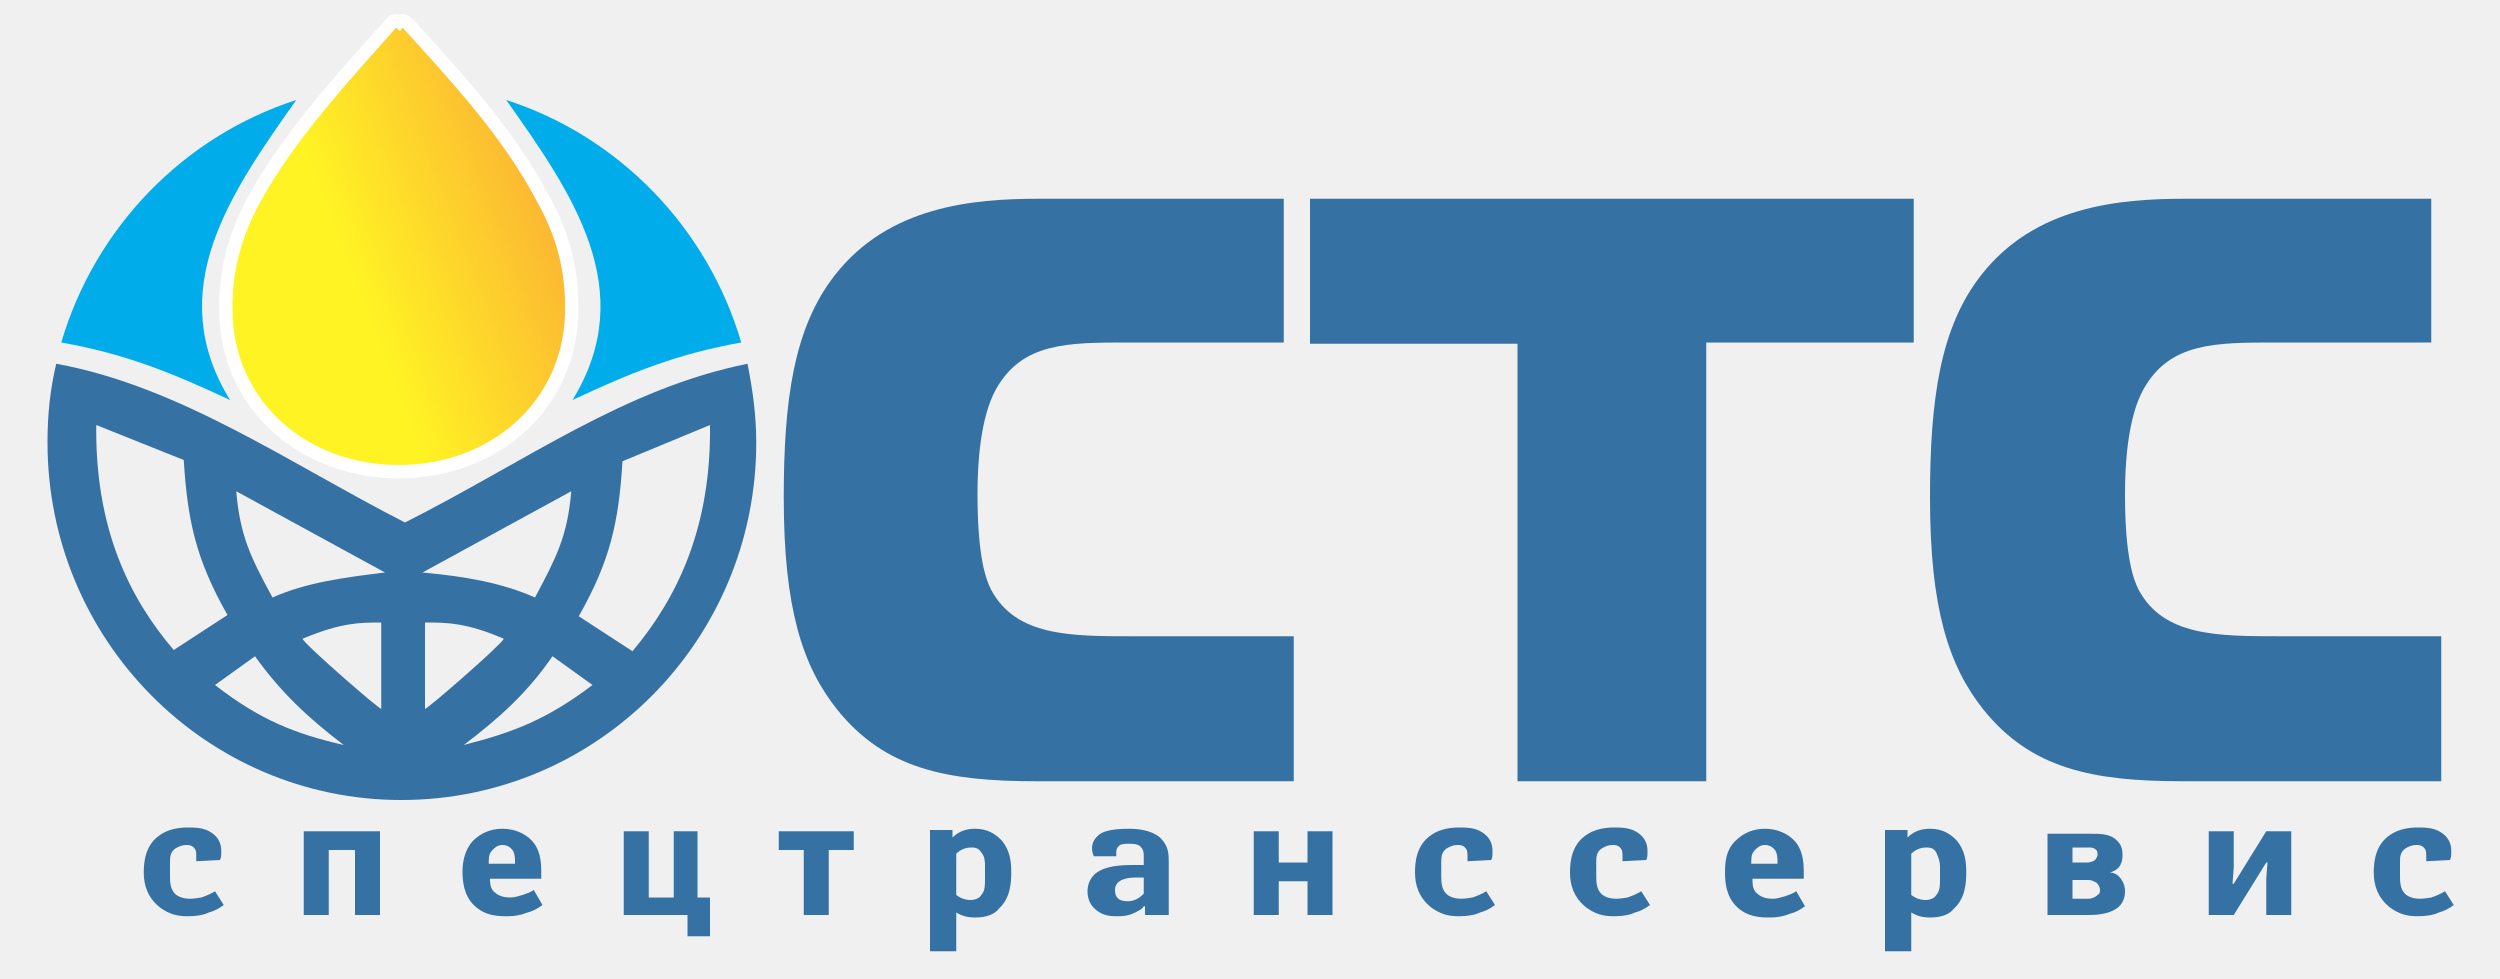
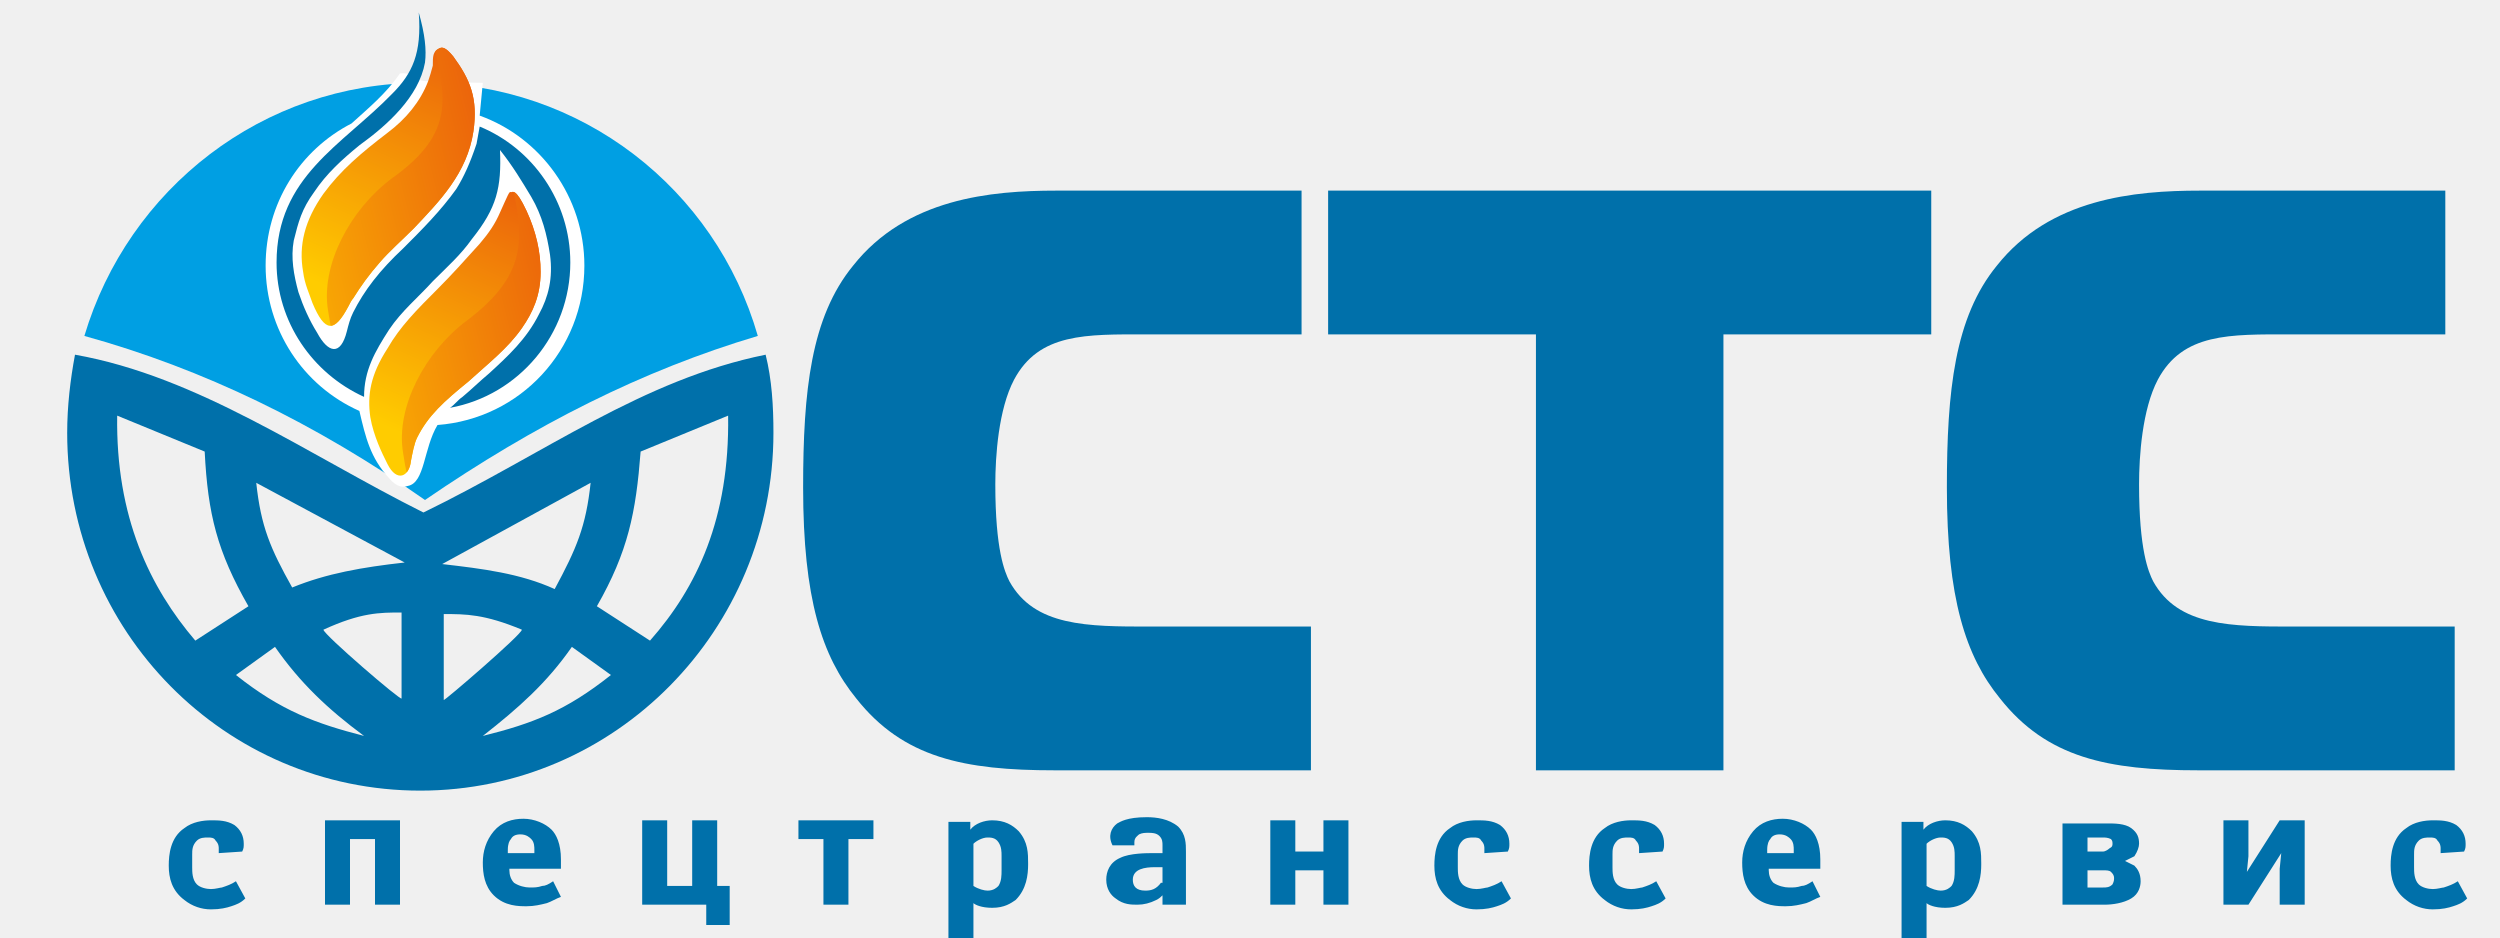
- <svg xmlns="http://www.w3.org/2000/svg" version="1.1" id="Слой_1" x="0px" y="0px" viewBox="0 0 200 78.3" style="enable-background:new 0 0 200 78.3;" xml:space="preserve">
+ <svg xmlns="http://www.w3.org/2000/svg" xmlns:xlink="http://www.w3.org/1999/xlink" version="1.1" id="Слой_1" x="0px" y="0px" viewBox="0 0 160 60" style="enable-background:new 0 0 160 60;" xml:space="preserve">
  <style type="text/css">
- 	.st0{fill-rule:evenodd;clip-rule:evenodd;fill:#3571A3;}
- 	.st1{fill-rule:evenodd;clip-rule:evenodd;fill:#00ACEA;}
- 	
- 		.st2{fill-rule:evenodd;clip-rule:evenodd;fill:none;stroke:#FFFFFF;stroke-width:2.126;stroke-linecap:round;stroke-linejoin:round;stroke-miterlimit:22.926;}
+ 	.st0{fill-rule:evenodd;clip-rule:evenodd;fill:#009FE3;}
+ 	.st1{fill-rule:evenodd;clip-rule:evenodd;fill:#0070AA;}
+ 	.st2{fill-rule:evenodd;clip-rule:evenodd;fill:#FFFFFF;}
	.st3{fill-rule:evenodd;clip-rule:evenodd;fill:url(#SVGID_1_);}
+ 	.st4{clip-path:url(#SVGID_3_);}
+ 	.st5{fill-rule:evenodd;clip-rule:evenodd;fill:url(#SVGID_4_);}
+ 	.st6{fill-rule:evenodd;clip-rule:evenodd;fill:url(#SVGID_5_);}
+ 	.st7{clip-path:url(#SVGID_7_);}
+ 	.st8{fill-rule:evenodd;clip-rule:evenodd;fill:url(#SVGID_8_);}
</style>
-   <path class="st0" d="M103.5,62.4V50.9H90.6c-5,0-9.3,0-11.3-3.7c-0.4-0.8-1.1-2.5-1.1-7.7c0-2.3,0.2-6.1,1.5-8.4  c2.1-3.7,5.7-3.7,10.6-3.7h12.4V15.9H83.1c-5.3,0-12,0.6-16.3,6.1c-3.3,4.2-4.1,10-4.1,17.8c0,8.9,1.5,13.5,4.3,17  c3.8,4.7,8.7,5.7,15.9,5.7H103.5L103.5,62.4z M136.5,62.4v-35h16.6V15.9h-48.3v11.6h16.6v35H136.5L136.5,62.4z M195.3,62.4V50.9  h-12.9c-5,0-9.3,0-11.3-3.7c-0.4-0.8-1.1-2.5-1.1-7.7c0-2.3,0.2-6.1,1.5-8.4c2.1-3.7,5.7-3.7,10.6-3.7h12.4V15.9h-19.7  c-5.3,0-12,0.6-16.3,6.1c-3.3,4.2-4.1,10-4.1,17.8c0,8.9,1.5,13.5,4.3,17c3.8,4.7,8.7,5.7,15.9,5.7H195.3z" />
-   <path class="st0" d="M17.2,71.3c-0.3,0.2-0.8,0.4-1.1,0.5c-0.1,0-0.5,0.1-0.9,0.1c-0.4,0-0.9-0.1-1.2-0.4c-0.4-0.4-0.4-1-0.4-1.4  v-1.1c0-0.4,0-0.8,0.4-1.1c0.3-0.2,0.6-0.3,0.9-0.3c0.2,0,0.4,0,0.6,0.2c0.2,0.2,0.2,0.4,0.2,0.7c0,0.1,0,0.2,0,0.4l1.9-0.1  c0.1-0.2,0.1-0.4,0.1-0.7c0-0.6-0.2-1.1-0.8-1.5c-0.6-0.4-1.3-0.4-1.9-0.4c-0.6,0-1.5,0.1-2.2,0.6c-1.2,0.8-1.3,2.2-1.3,3  c0,1,0.3,2,1.3,2.8c0.7,0.5,1.3,0.7,2.2,0.7c0.7,0,1.3-0.1,1.7-0.3c0.4-0.1,0.8-0.3,1.2-0.6L17.2,71.3L17.2,71.3z M30.4,66.5h-6.1  v6.7h2V68h2.1v5.2h2V66.5L30.4,66.5z M39.1,70.3h4.2v-0.7c0-1.3-0.4-2-0.8-2.4c-0.5-0.5-1.3-0.9-2.3-0.9c-0.9,0-1.7,0.3-2.4,1  C37.2,68,37,68.9,37,69.7c0,0.8,0.1,1.9,0.9,2.7c0.9,0.9,2,0.9,2.7,0.9c0.6,0,1.1-0.1,1.6-0.3c0.4-0.1,0.8-0.3,1.2-0.6l-0.7-1.2  c-0.3,0.2-0.6,0.3-0.9,0.4c-0.4,0.1-0.6,0.2-1,0.2s-0.9-0.1-1.2-0.4c-0.3-0.2-0.4-0.6-0.4-1V70.3L39.1,70.3z M39.1,69.1v-0.2  c0-0.5,0.1-0.7,0.3-0.9c0.2-0.2,0.4-0.4,0.8-0.4c0.5,0,0.7,0.3,0.8,0.4c0.2,0.3,0.2,0.7,0.2,0.9v0.2H39.1L39.1,69.1z M53.9,66.5v5.3  h-2v-5.3h-2v6.7H55v1.7h1.8v-3.1h-1v-5.3H53.9L53.9,66.5z M62.3,66.5V68h2v5.2h2V68h2v-1.5H62.3L62.3,66.5z M76.5,76.2V73  c0.2,0.1,0.6,0.4,1.5,0.4c1,0,1.6-0.3,1.9-0.7c0.9-0.8,1-2,1-2.9c0-0.9-0.1-1.8-0.8-2.6c-0.5-0.5-1.1-0.9-2.1-0.9  c-0.7,0-1.3,0.2-1.8,0.7v-0.6h-1.8v9.7H76.5L76.5,76.2z M76.5,68.3c0.3-0.3,0.7-0.5,1.2-0.5c0.2,0,0.6,0,0.8,0.4  c0.3,0.3,0.3,0.8,0.3,1.1v1.1c0,0.4,0,0.9-0.3,1.2c-0.1,0.2-0.4,0.4-0.9,0.4c-0.3,0-0.7-0.1-1.1-0.4V68.3L76.5,68.3z M91.6,73.2h1.9  V69c0-0.7,0-1.3-0.7-2c-0.7-0.6-1.8-0.7-2.5-0.7c-1.6,0-2.2,0.3-2.4,0.5c-0.5,0.4-0.7,1-0.4,1.7l1.8,0c0-0.1,0-0.1,0-0.3  c0-0.4,0.2-0.5,0.3-0.6c0.2-0.1,0.5-0.1,0.8-0.1c0.2,0,0.7,0,0.9,0.3c0.2,0.2,0.2,0.5,0.2,0.7v0.7h-0.8c-0.5,0-1.8,0-2.6,0.4  C87.2,70,87,70.8,87,71.3c0,0.7,0.3,1.2,0.7,1.5c0.6,0.5,1.2,0.5,1.8,0.5c0.5,0,1-0.1,1.5-0.4c0.2-0.1,0.4-0.2,0.5-0.4h0.1V73.2  L91.6,73.2z M91.5,71.5c-0.4,0.4-0.8,0.6-1.3,0.6c-0.8,0-1-0.4-1-0.9c0-0.9,1.1-1,1.7-1h0.6V71.5L91.5,71.5z M106.6,66.5h-2V69h-2.3  v-2.5h-2v6.7h2v-2.7h2.3v2.7h2V66.5L106.6,66.5z M118.9,71.3c-0.3,0.2-0.8,0.4-1.1,0.5c-0.1,0-0.5,0.1-0.9,0.1  c-0.4,0-0.9-0.1-1.2-0.4c-0.4-0.4-0.4-1-0.4-1.4v-1.1c0-0.4,0-0.8,0.4-1.1c0.3-0.2,0.6-0.3,0.9-0.3c0.2,0,0.4,0,0.6,0.2  c0.2,0.2,0.2,0.4,0.2,0.7c0,0.1,0,0.2,0,0.4l1.9-0.1c0.1-0.2,0.1-0.4,0.1-0.7c0-0.6-0.2-1.1-0.8-1.5c-0.6-0.4-1.3-0.4-1.9-0.4  c-0.6,0-1.5,0.1-2.2,0.6c-1.2,0.8-1.3,2.2-1.3,3c0,1,0.3,2,1.3,2.8c0.7,0.5,1.3,0.7,2.2,0.7c0.7,0,1.3-0.1,1.7-0.3  c0.4-0.1,0.8-0.3,1.2-0.6L118.9,71.3L118.9,71.3z M131.3,71.3c-0.3,0.2-0.8,0.4-1.1,0.5c-0.1,0-0.5,0.1-0.9,0.1  c-0.4,0-0.9-0.1-1.2-0.4c-0.4-0.4-0.4-1-0.4-1.4v-1.1c0-0.4,0-0.8,0.4-1.1c0.3-0.2,0.6-0.3,0.9-0.3c0.2,0,0.4,0,0.6,0.2  c0.2,0.2,0.2,0.4,0.2,0.7c0,0.1,0,0.2,0,0.4l1.9-0.1c0.1-0.2,0.1-0.4,0.1-0.7c0-0.6-0.2-1.1-0.8-1.5c-0.6-0.4-1.3-0.4-1.9-0.4  c-0.6,0-1.5,0.1-2.2,0.6c-1.2,0.8-1.3,2.2-1.3,3c0,1,0.3,2,1.3,2.8c0.7,0.5,1.3,0.7,2.2,0.7c0.7,0,1.3-0.1,1.7-0.3  c0.4-0.1,0.8-0.3,1.2-0.6L131.3,71.3L131.3,71.3z M140.1,70.3h4.2v-0.7c0-1.3-0.4-2-0.8-2.4c-0.5-0.5-1.3-0.9-2.3-0.9  c-0.9,0-1.7,0.3-2.4,1c-0.7,0.7-0.8,1.6-0.8,2.5c0,0.8,0.1,1.9,0.9,2.7c0.9,0.9,2,0.9,2.7,0.9c0.6,0,1.1-0.1,1.6-0.3  c0.4-0.1,0.8-0.3,1.2-0.6l-0.7-1.2c-0.3,0.2-0.6,0.3-0.9,0.4c-0.4,0.1-0.6,0.2-1,0.2c-0.4,0-0.9-0.1-1.2-0.4c-0.3-0.2-0.4-0.6-0.4-1  V70.3L140.1,70.3z M140.1,69.1v-0.2c0-0.5,0.1-0.7,0.3-0.9c0.2-0.2,0.4-0.4,0.8-0.4c0.5,0,0.7,0.3,0.8,0.4c0.2,0.3,0.2,0.7,0.2,0.9  v0.2H140.1L140.1,69.1z M152.9,76.2V73c0.2,0.1,0.6,0.4,1.5,0.4c1,0,1.6-0.3,1.9-0.7c0.9-0.8,1-2,1-2.9c0-0.9-0.1-1.8-0.8-2.6  c-0.5-0.5-1.1-0.9-2.1-0.9c-0.7,0-1.3,0.2-1.8,0.7v-0.6h-1.8v9.7H152.9L152.9,76.2z M152.9,68.3c0.3-0.3,0.7-0.5,1.2-0.5  c0.2,0,0.6,0,0.8,0.4s0.3,0.8,0.3,1.1v1.1c0,0.4,0,0.9-0.3,1.2c-0.1,0.2-0.4,0.4-0.9,0.4c-0.3,0-0.7-0.1-1.1-0.4V68.3L152.9,68.3z   M163.8,73.2h3.4c0.6,0,1.5-0.1,2.1-0.5c0.6-0.4,0.7-1,0.7-1.4c0-0.6-0.3-1-0.5-1.2c-0.2-0.2-0.5-0.3-0.7-0.3v0  c0.3-0.1,0.5-0.2,0.7-0.4c0.3-0.4,0.3-0.8,0.3-1c0-0.5-0.1-0.9-0.6-1.3c-0.5-0.4-1.3-0.4-1.9-0.4h-3.5V73.2L163.8,73.2z M165.8,67.8  h1.3c0.2,0,0.4,0,0.6,0.2c0.1,0.1,0.1,0.2,0.1,0.4c0,0.1-0.1,0.3-0.2,0.4c-0.1,0.1-0.4,0.2-0.6,0.2h-1.2V67.8L165.8,67.8z   M165.8,70.4h1.3c0.2,0,0.4,0.1,0.6,0.2c0.1,0.1,0.3,0.3,0.3,0.6c0,0.1,0,0.3-0.2,0.4c-0.2,0.2-0.5,0.3-0.7,0.3h-1.3V70.4  L165.8,70.4z M183.3,66.5h-2l-2.6,4.2h-0.1l0.1-1.3v-2.9h-2v6.7h2l2.6-4.2h0.1l-0.1,1.3v2.9h2V66.5L183.3,66.5z M195.6,71.3  c-0.3,0.2-0.8,0.4-1.1,0.5c-0.1,0-0.5,0.1-0.9,0.1c-0.4,0-0.9-0.1-1.2-0.4c-0.4-0.4-0.4-1-0.4-1.4v-1.1c0-0.4,0-0.8,0.4-1.1  c0.3-0.2,0.6-0.3,0.9-0.3c0.2,0,0.4,0,0.6,0.2c0.2,0.2,0.2,0.4,0.2,0.7c0,0.1,0,0.2,0,0.4l1.9-0.1c0.1-0.2,0.1-0.4,0.1-0.7  c0-0.6-0.2-1.1-0.8-1.5c-0.6-0.4-1.3-0.4-1.9-0.4c-0.6,0-1.5,0.1-2.2,0.6c-1.2,0.8-1.3,2.2-1.3,3c0,1,0.3,2,1.3,2.8  c0.7,0.5,1.3,0.7,2.2,0.7c0.7,0,1.3-0.1,1.7-0.3c0.4-0.1,0.8-0.3,1.2-0.6L195.6,71.3z" />
-   <path class="st1" d="M4.9,27.4C7.6,18.2,14.7,10.9,23.7,8c-5.3,7.5-10.7,15.2-5.3,24C13.7,29.8,10,28.3,4.9,27.4z" />
-   <path class="st0" d="M59.8,29.1c0.4,2,0.7,4.1,0.7,6.3C60.5,51.2,47.8,64,32.1,64C16.5,64,3.8,51.2,3.8,35.4c0-2.2,0.2-4.2,0.7-6.3  c9.9,1.8,18.7,8,27.9,12.7C42.1,36.9,49.9,31.1,59.8,29.1L59.8,29.1z M17.2,54.8c3.6,2.8,6.4,3.9,10.3,4.8c-2.9-2.2-5.1-4.3-7.1-7.1  L17.2,54.8L17.2,54.8z M47.4,54.8l-3.2-2.3c-2,2.9-4.2,4.9-7.1,7.1C41,58.6,43.7,57.6,47.4,54.8L47.4,54.8z M40.3,51.1  c-3-1.3-4.6-1.3-6.3-1.3v6.9C34,56.9,40.2,51.5,40.3,51.1L40.3,51.1z M24.2,51.1c0.1,0.4,6.3,5.8,6.3,5.6v-6.9  C28.8,49.8,27.3,49.8,24.2,51.1L24.2,51.1z M18.9,39.3c0.3,3.5,1.1,5.2,2.9,8.5c2.7-1.2,5.7-1.6,9-2L18.9,39.3L18.9,39.3z   M45.7,39.3l-11.9,6.5c3.3,0.3,6.3,0.8,9,2C44.5,44.6,45.4,42.9,45.7,39.3L45.7,39.3z M56.8,34l-7,2.9c-0.3,4.9-1,8-3.5,12.4  l4.3,2.8C54.2,47.8,56.9,42.2,56.8,34L56.8,34z M7.7,34c-0.1,8.2,2.6,13.8,6.2,18l4.3-2.8c-2.5-4.4-3.2-7.5-3.5-12.4L7.7,34z" />
-   <path class="st1" d="M59.3,27.4C56.6,18.2,49.5,10.9,40.5,8c5.3,7.5,10.7,15.2,5.3,24C50.5,29.8,54.2,28.3,59.3,27.4z" />
+   <path class="st0" d="M27,5.3c10.2,0,18.8,6.8,21.5,16.2c-7.4,2.2-14.3,5.7-21.3,10.5c-7-4.9-14.2-8.4-21.8-10.5  C8.2,12.1,16.8,5.3,27,5.3z" />
+   <path class="st1" d="M83.9,49.3v-9.2H73.6c-4,0-7.4,0-9-2.9c-0.3-0.6-0.9-2-0.9-6.2c0-1.8,0.2-4.8,1.2-6.7c1.6-3,4.6-2.9,8.5-2.9  h9.9v-9.2H67.6c-4.2,0-9.6,0.5-13,4.8c-2.7,3.3-3.2,8-3.2,14.2c0,7.1,1.2,10.8,3.4,13.5c3,3.8,6.9,4.6,12.7,4.6H83.9L83.9,49.3z   M110.3,49.3V21.4h13.3v-9.2H85v9.2h13.3v27.9H110.3L110.3,49.3z M157.1,49.3v-9.2h-10.3c-4,0-7.4,0-9-2.9c-0.3-0.6-0.9-2-0.9-6.2  c0-1.8,0.2-4.8,1.2-6.7c1.6-3,4.6-2.9,8.5-2.9h9.9v-9.2h-15.7c-4.2,0-9.6,0.5-13,4.8c-2.7,3.3-3.2,8-3.2,14.2  c0,7.1,1.2,10.8,3.4,13.5c3,3.8,6.9,4.6,12.7,4.6H157.1z" />
+   <path class="st1" d="M15.1,56.4c-0.3,0.2-0.6,0.3-0.9,0.4c-0.1,0-0.4,0.1-0.7,0.1c-0.3,0-0.7-0.1-0.9-0.3c-0.3-0.3-0.3-0.8-0.3-1.1  v-0.8c0-0.3,0-0.6,0.3-0.9c0.2-0.2,0.5-0.2,0.7-0.2c0.2,0,0.4,0,0.5,0.2c0.2,0.2,0.2,0.4,0.2,0.5c0,0.1,0,0.2,0,0.3l1.5-0.1  c0.1-0.2,0.1-0.3,0.1-0.5c0-0.5-0.2-0.9-0.6-1.2c-0.5-0.3-1-0.3-1.5-0.3c-0.5,0-1.2,0.1-1.7,0.5c-0.9,0.6-1,1.7-1,2.4  c0,0.8,0.2,1.6,1,2.2c0.5,0.4,1.1,0.6,1.7,0.6c0.6,0,1-0.1,1.3-0.2c0.3-0.1,0.6-0.2,0.9-0.5L15.1,56.4L15.1,56.4z M25.6,52.5h-4.8  v5.4h1.6v-4.2H24v4.2h1.6V52.5L25.6,52.5z M32.5,55.6h3.4v-0.6c0-1-0.3-1.6-0.6-1.9c-0.4-0.4-1.1-0.7-1.8-0.7  c-0.7,0-1.4,0.2-1.9,0.8c-0.5,0.6-0.7,1.3-0.7,2c0,0.7,0.1,1.5,0.7,2.1c0.7,0.7,1.6,0.7,2.1,0.7c0.5,0,0.9-0.1,1.3-0.2  c0.3-0.1,0.6-0.3,0.9-0.4l-0.5-1c-0.3,0.2-0.5,0.3-0.7,0.3c-0.3,0.1-0.5,0.1-0.8,0.1s-0.7-0.1-1-0.3c-0.2-0.2-0.3-0.5-0.3-0.8V55.6  L32.5,55.6z M32.5,54.6v-0.2c0-0.4,0.1-0.6,0.2-0.7c0.1-0.2,0.3-0.3,0.6-0.3c0.4,0,0.6,0.2,0.7,0.3c0.2,0.2,0.2,0.5,0.2,0.7v0.2  H32.5L32.5,54.6z M44.3,52.5v4.2h-1.6v-4.2h-1.6v5.4h4.1v1.3h1.5v-2.5h-0.8v-4.2H44.3L44.3,52.5z M51.1,52.5v1.2h1.6v4.2h1.6v-4.2  h1.6v-1.2H51.1L51.1,52.5z M62.3,60.3v-2.5c0.1,0.1,0.5,0.3,1.2,0.3c0.8,0,1.2-0.3,1.5-0.5c0.7-0.7,0.8-1.6,0.8-2.3  c0-0.7,0-1.4-0.6-2.1c-0.4-0.4-0.9-0.7-1.7-0.7c-0.5,0-1.1,0.2-1.4,0.6v-0.5h-1.4v7.7H62.3L62.3,60.3z M62.3,54  c0.2-0.2,0.6-0.4,0.9-0.4c0.2,0,0.5,0,0.7,0.3c0.2,0.3,0.2,0.6,0.2,0.9v0.9c0,0.3,0,0.7-0.2,1c-0.1,0.1-0.3,0.3-0.7,0.3  c-0.2,0-0.6-0.1-0.9-0.3V54L62.3,54z M74.4,57.9h1.5v-3.4c0-0.5,0-1.1-0.5-1.6c-0.6-0.5-1.4-0.6-2-0.6c-1.3,0-1.7,0.3-1.9,0.4  c-0.4,0.3-0.6,0.8-0.3,1.4l1.4,0c0,0,0-0.1,0-0.2c0-0.3,0.2-0.4,0.3-0.5c0.2-0.1,0.4-0.1,0.6-0.1c0.2,0,0.5,0,0.7,0.2  c0.2,0.2,0.2,0.4,0.2,0.6v0.5h-0.6c-0.4,0-1.5,0-2.1,0.3c-0.7,0.3-0.9,0.9-0.9,1.4c0,0.6,0.3,1,0.6,1.2c0.5,0.4,1,0.4,1.4,0.4  c0.4,0,0.8-0.1,1.2-0.3c0.2-0.1,0.3-0.2,0.4-0.3h0V57.9L74.4,57.9z M74.3,56.5C74,56.9,73.7,57,73.3,57c-0.6,0-0.8-0.3-0.8-0.7  c0-0.7,0.8-0.8,1.4-0.8h0.5V56.5L74.3,56.5z M86.3,52.5h-1.6v2h-1.8v-2h-1.6v5.4h1.6v-2.2h1.8v2.2h1.6V52.5L86.3,52.5z M96.1,56.4  c-0.3,0.2-0.6,0.3-0.9,0.4c-0.1,0-0.4,0.1-0.7,0.1c-0.3,0-0.7-0.1-0.9-0.3c-0.3-0.3-0.3-0.8-0.3-1.1v-0.8c0-0.3,0-0.6,0.3-0.9  c0.2-0.2,0.5-0.2,0.7-0.2c0.2,0,0.4,0,0.5,0.2c0.2,0.2,0.2,0.4,0.2,0.5c0,0.1,0,0.2,0,0.3l1.5-0.1c0.1-0.2,0.1-0.3,0.1-0.5  c0-0.5-0.2-0.9-0.6-1.2c-0.5-0.3-1-0.3-1.5-0.3c-0.5,0-1.2,0.1-1.7,0.5c-0.9,0.6-1,1.7-1,2.4c0,0.8,0.2,1.6,1,2.2  c0.5,0.4,1.1,0.6,1.7,0.6c0.6,0,1-0.1,1.3-0.2c0.3-0.1,0.6-0.2,0.9-0.5L96.1,56.4L96.1,56.4z M106,56.4c-0.3,0.2-0.6,0.3-0.9,0.4  c-0.1,0-0.4,0.1-0.7,0.1c-0.3,0-0.7-0.1-0.9-0.3c-0.3-0.3-0.3-0.8-0.3-1.1v-0.8c0-0.3,0-0.6,0.3-0.9c0.2-0.2,0.5-0.2,0.7-0.2  c0.2,0,0.4,0,0.5,0.2c0.2,0.2,0.2,0.4,0.2,0.5c0,0.1,0,0.2,0,0.3l1.5-0.1c0.1-0.2,0.1-0.3,0.1-0.5c0-0.5-0.2-0.9-0.6-1.2  c-0.5-0.3-1-0.3-1.5-0.3c-0.5,0-1.2,0.1-1.7,0.5c-0.9,0.6-1,1.7-1,2.4c0,0.8,0.2,1.6,1,2.2c0.5,0.4,1.1,0.6,1.7,0.6  c0.6,0,1-0.1,1.3-0.2c0.3-0.1,0.6-0.2,0.9-0.5L106,56.4L106,56.4z M113.1,55.6h3.4v-0.6c0-1-0.3-1.6-0.6-1.9  c-0.4-0.4-1.1-0.7-1.8-0.7c-0.7,0-1.4,0.2-1.9,0.8c-0.5,0.6-0.7,1.3-0.7,2c0,0.7,0.1,1.5,0.7,2.1c0.7,0.7,1.6,0.7,2.1,0.7  c0.5,0,0.9-0.1,1.3-0.2c0.3-0.1,0.6-0.3,0.9-0.4l-0.5-1c-0.3,0.2-0.5,0.3-0.7,0.3c-0.3,0.1-0.5,0.1-0.8,0.1s-0.7-0.1-1-0.3  c-0.2-0.2-0.3-0.5-0.3-0.8V55.6L113.1,55.6z M113.1,54.6v-0.2c0-0.4,0.1-0.6,0.2-0.7c0.1-0.2,0.3-0.3,0.6-0.3c0.4,0,0.6,0.2,0.7,0.3  c0.2,0.2,0.2,0.5,0.2,0.7v0.2H113.1L113.1,54.6z M123.3,60.3v-2.5c0.1,0.1,0.5,0.3,1.2,0.3c0.8,0,1.2-0.3,1.5-0.5  c0.7-0.7,0.8-1.6,0.8-2.3c0-0.7,0-1.4-0.6-2.1c-0.4-0.4-0.9-0.7-1.7-0.7c-0.5,0-1.1,0.2-1.4,0.6v-0.5h-1.4v7.7H123.3L123.3,60.3z   M123.3,54c0.2-0.2,0.6-0.4,0.9-0.4c0.2,0,0.5,0,0.7,0.3c0.2,0.3,0.2,0.6,0.2,0.9v0.9c0,0.3,0,0.7-0.2,1c-0.1,0.1-0.3,0.3-0.7,0.3  c-0.2,0-0.6-0.1-0.9-0.3V54L123.3,54z M132,57.9h2.7c0.5,0,1.2-0.1,1.7-0.4c0.5-0.3,0.6-0.8,0.6-1.1c0-0.5-0.2-0.8-0.4-1  c-0.2-0.1-0.4-0.2-0.6-0.3v0c0.2-0.1,0.4-0.2,0.6-0.3c0.2-0.3,0.3-0.6,0.3-0.8c0-0.4-0.1-0.7-0.5-1c-0.4-0.3-1.1-0.3-1.5-0.3H132  V57.9L132,57.9z M133.6,53.6h1c0.1,0,0.3,0,0.5,0.1c0.1,0.1,0.1,0.2,0.1,0.3c0,0.1,0,0.2-0.2,0.3c-0.1,0.1-0.3,0.2-0.4,0.2h-1V53.6  L133.6,53.6z M133.6,55.7h1c0.2,0,0.4,0,0.5,0.1c0.1,0.1,0.2,0.2,0.2,0.4c0,0.1,0,0.2-0.1,0.4c-0.2,0.2-0.4,0.2-0.6,0.2h-1V55.7  L133.6,55.7z M147.5,52.5h-1.6l-2.1,3.3h0l0.1-1v-2.3h-1.6v5.4h1.6l2.1-3.3h0l-0.1,1v2.3h1.6V52.5L147.5,52.5z M157.3,56.4  c-0.3,0.2-0.6,0.3-0.9,0.4c-0.1,0-0.4,0.1-0.7,0.1c-0.3,0-0.7-0.1-0.9-0.3c-0.3-0.3-0.3-0.8-0.3-1.1v-0.8c0-0.3,0-0.6,0.3-0.9  c0.2-0.2,0.5-0.2,0.7-0.2c0.2,0,0.4,0,0.5,0.2c0.2,0.2,0.2,0.4,0.2,0.5c0,0.1,0,0.2,0,0.3l1.5-0.1c0.1-0.2,0.1-0.3,0.1-0.5  c0-0.5-0.2-0.9-0.6-1.2c-0.5-0.3-1-0.3-1.5-0.3c-0.5,0-1.2,0.1-1.7,0.5c-0.9,0.6-1,1.7-1,2.4c0,0.8,0.2,1.6,1,2.2  c0.5,0.4,1.1,0.6,1.7,0.6c0.6,0,1-0.1,1.3-0.2c0.3-0.1,0.6-0.2,0.9-0.5L157.3,56.4z" />
+   <path class="st1" d="M49,22.7c0.4,1.6,0.5,3.3,0.5,5c0,12.6-10.1,22.9-22.6,22.9c-12.5,0-22.6-10.2-22.6-22.9c0-1.7,0.2-3.4,0.5-5  c7.9,1.4,14.9,6.4,22.3,10.1C34.9,29,41.1,24.3,49,22.7L49,22.7z M15.1,43.2c2.9,2.3,5.1,3.1,8.2,3.9c-2.3-1.7-4.1-3.4-5.7-5.7  L15.1,43.2L15.1,43.2z M39.1,43.2l-2.5-1.8c-1.6,2.3-3.4,3.9-5.7,5.7C34.1,46.3,36.2,45.5,39.1,43.2L39.1,43.2z M33.4,40.3  c-2.4-1-3.6-1-5-1v5.5C28.4,44.9,33.4,40.6,33.4,40.3L33.4,40.3z M20.7,40.3c0,0.3,5,4.6,5,4.4v-5.5C24.3,39.2,23.1,39.2,20.7,40.3  L20.7,40.3z M16.4,30.9c0.3,2.8,0.9,4.2,2.3,6.7c2.2-0.9,4.5-1.3,7.2-1.6L16.4,30.9L16.4,30.9z M37.8,30.9l-9.5,5.2  c2.6,0.3,5,0.6,7.2,1.6C36.9,35.1,37.5,33.7,37.8,30.9L37.8,30.9z M46.6,26.6L41,28.9c-0.3,3.9-0.8,6.4-2.8,9.9l3.4,2.2  C44.6,37.6,46.7,33.2,46.6,26.6L46.6,26.6z M7.5,26.6c-0.1,6.5,2.1,11,5,14.4l3.4-2.2c-2-3.5-2.6-5.9-2.8-9.9L7.5,26.6z" />
+   <path class="st2" d="M30.7,7.4c3.9,1.4,6.7,5.2,6.7,9.6c0,5.4-4.1,9.8-9.4,10.2c-0.9,1.5-0.8,3.7-1.9,3.9c-0.3,0.1-0.7,0.1-1.2-0.5  c-1.2-1.3-1.5-2.6-1.9-4.3c-3.6-1.6-6-5.2-6-9.3c0-4,2.2-7.4,5.5-9.1c1.1-1,2.2-1.9,3.1-3.2c0.9-0.1,0.8,0.5,1.8,0.5  c1.2,0,2.3,0.1,3.5,0.1L30.7,7.4z" />
  <g>
-     <path class="st2" d="M32.2,2.2L32,2.5l-0.3-0.3c-3.9,4.4-8.1,8.9-10.9,14c-1.4,2.6-2.3,5.4-2.2,8.9c0.2,7.1,6,12.1,13.3,12.1h0h0   c7.3,0,13.1-5,13.3-12.1c0.1-3.6-0.8-6.4-2.2-8.9C40.3,11,36.1,6.5,32.2,2.2z" />
-     <linearGradient id="SVGID_1_" gradientUnits="userSpaceOnUse" x1="55.176" y1="11.303" x2="28.061" y2="21.711">
-       <stop offset="0" style="stop-color:#F98A3E" />
-       <stop offset="1" style="stop-color:#FFF324" />
+     <path class="st1" d="M26.8,0.8c0.2,2.6-0.4,3.9-1.7,5.2c-3.2,3.3-7.4,5.3-7.4,10.8c0,3.8,2.3,7.1,5.6,8.6c0-1.7,0.7-2.9,1.6-4.3   c0.8-1.2,1.9-2.1,2.8-3.1c0.9-0.9,1.8-1.7,2.5-2.7c1.6-2,1.9-3.3,1.8-5.7c0.8,1,1.4,2,2,3c0.7,1.2,1,2.4,1.2,3.7   c0.2,1.5-0.1,2.7-0.7,3.8c-0.8,1.6-2,2.7-3.2,3.8c-0.6,0.5-1.1,1-1.7,1.5c-0.3,0.2-0.5,0.5-0.8,0.7c4.4-0.8,7.7-4.7,7.7-9.3   c0-3.9-2.4-7.3-5.8-8.7l-0.2,1.1c-0.4,1.2-0.8,2.1-1.3,2.9c-1,1.4-2.2,2.6-3.4,3.8c-1.5,1.4-2.5,2.7-3.2,4.1   c-0.2,0.4-0.3,0.8-0.4,1.2c-0.4,1.6-1.2,1.4-1.9,0.1c-0.5-0.8-0.9-1.7-1.2-2.6c-0.3-1.1-0.5-2.2-0.3-3.3c0.3-1.2,0.5-2,1.3-3.1   c0.8-1.2,1.8-2.1,2.9-3c1.8-1.3,3.8-3.1,4.2-5.3C27.3,3.2,27.2,2.2,26.8,0.8z" />
+     <linearGradient id="SVGID_1_" gradientUnits="userSpaceOnUse" x1="29.284" y1="1.89" x2="21.777" y2="18.752">
+       <stop offset="0" style="stop-color:#EA5B0C" />
+       <stop offset="1" style="stop-color:#FFCC00" />
    </linearGradient>
-     <path class="st3" d="M32.2,2.2L32,2.5l-0.3-0.3c-3.9,4.4-8.1,8.9-10.9,14c-1.4,2.6-2.3,5.4-2.2,8.9c0.2,7.1,6,12.1,13.3,12.1h0h0   c7.3,0,13.1-5,13.3-12.1c0.1-3.6-0.8-6.4-2.2-8.9C40.3,11,36.1,6.5,32.2,2.2z" />
+     <path class="st3" d="M27.7,4.2c-0.1,0.4-0.2,0.7-0.3,1c-0.5,1.3-1.4,2.4-2.6,3.3c-1.7,1.3-3,2.4-4.1,3.9c-1.2,1.7-1.6,3.3-1.3,5   c0.1,0.8,0.4,1.4,0.6,2c0.8,1.9,1.4,1.9,2.3,0.2c0.1-0.2,0.2-0.4,0.3-0.5c0.5-0.8,1-1.5,1.7-2.3c0.6-0.7,1.4-1.4,2.2-2.2   c1.6-1.7,3.4-3.5,3.8-6.2c0.3-2.1-0.2-3.3-1.3-4.8c-0.5-0.6-0.7-0.6-0.9-0.5C27.7,3.3,27.7,3.6,27.7,4.2z" />
+     <g>
+       <defs>
+         <path id="SVGID_2_" d="M27.7,4.2c-0.1,0.4-0.2,0.7-0.3,1c-0.5,1.3-1.4,2.4-2.6,3.3c-1.7,1.3-3,2.4-4.1,3.9     c-1.2,1.7-1.6,3.3-1.3,5c0.1,0.8,0.4,1.4,0.6,2c0.8,1.9,1.4,1.9,2.3,0.2c0.1-0.2,0.2-0.4,0.3-0.5c0.5-0.8,1-1.5,1.7-2.3     c0.6-0.7,1.4-1.4,2.2-2.2c1.6-1.7,3.4-3.5,3.8-6.2c0.3-2.1-0.2-3.3-1.3-4.8c-0.5-0.6-0.7-0.6-0.9-0.5C27.7,3.3,27.7,3.6,27.7,4.2     z" />
+       </defs>
+       <clipPath id="SVGID_3_">
+         <use xlink:href="#SVGID_2_" style="overflow:visible;" />
+       </clipPath>
+       <g class="st4">
+         <linearGradient id="SVGID_4_" gradientUnits="userSpaceOnUse" x1="33.586" y1="11.432" x2="12.56" y2="16.674">
+           <stop offset="0" style="stop-color:#EA5B0C" />
+           <stop offset="1" style="stop-color:#FFCC00" />
+         </linearGradient>
+         <path class="st5" d="M27.6,2.1c0.9,4,1.7,6.3-2.5,9.3c-2.7,2-4.6,5.6-4.1,8.5c0.3,2,0.7,3.4,1.9,4.9c-0.1-1.4,0.6-2.3,1.2-3.6     c0.7-1.5,1.8-2.4,3.4-3.9c1.3-1.1,2.5-2.3,3.4-3.6c0.7-1.1,1.2-2.3,1.2-3.9C32.1,7.8,30.4,2.5,27.6,2.1z" />
+       </g>
+     </g>
+     <linearGradient id="SVGID_5_" gradientUnits="userSpaceOnUse" x1="33.79" y1="11.348" x2="26.36" y2="28.036">
+       <stop offset="0" style="stop-color:#EA5B0C" />
+       <stop offset="1" style="stop-color:#FFCC00" />
+     </linearGradient>
+     <path class="st6" d="M32,13.6c-0.3,0.7-0.7,1.3-1.3,2c-0.9,1-1.8,2-2.7,2.9c-1.3,1.3-2.4,2.4-3.2,3.8c-1.1,1.7-1.3,3-1.1,4.4   c0.1,0.6,0.3,1.2,0.5,1.7c0.2,0.5,0.4,0.9,0.6,1.3c0.6,1.2,1.4,0.8,1.5-0.2c0.1-0.5,0.2-1.1,0.4-1.5c0.7-1.4,1.7-2.3,3.3-3.6   c1.2-1.1,2.5-2.1,3.4-3.4c0.7-1,1.2-2.1,1.2-3.6c0-1.3-0.3-2.6-0.9-3.9c-0.7-1.5-0.9-1.2-1-1.2C32.6,12.2,32.5,12.5,32,13.6z" />
+     <g>
+       <defs>
+         <path id="SVGID_6_" d="M32,13.6c-0.3,0.7-0.7,1.3-1.3,2c-0.9,1-1.8,2-2.7,2.9c-1.3,1.3-2.4,2.4-3.2,3.8c-1.1,1.7-1.3,3-1.1,4.4     c0.1,0.6,0.3,1.2,0.5,1.7c0.2,0.5,0.4,0.9,0.6,1.3c0.6,1.2,1.4,0.8,1.5-0.2c0.1-0.5,0.2-1.1,0.4-1.5c0.7-1.4,1.7-2.3,3.3-3.6     c1.2-1.1,2.5-2.1,3.4-3.4c0.7-1,1.2-2.1,1.2-3.6c0-1.3-0.3-2.6-0.9-3.9c-0.7-1.5-0.9-1.2-1-1.2C32.6,12.2,32.5,12.5,32,13.6z" />
+       </defs>
+       <clipPath id="SVGID_7_">
+         <use xlink:href="#SVGID_6_" style="overflow:visible;" />
+       </clipPath>
+       <g class="st7">
+         <linearGradient id="SVGID_8_" gradientUnits="userSpaceOnUse" x1="38.281" y1="20.403" x2="17.288" y2="25.637">
+           <stop offset="0" style="stop-color:#EA5B0C" />
+           <stop offset="1" style="stop-color:#FFCC00" />
+         </linearGradient>
+         <path class="st8" d="M32.6,11c0.9,4,1.4,6.4-2.7,9.5c-2.7,2-4.6,5.6-4.1,8.5c0.3,2,0.7,3.4,1.9,4.9c-0.1-1.4,0.6-2.3,1.2-3.6     c0.7-1.5,1.8-2.4,3.4-3.9c1.3-1.1,2.5-2.3,3.4-3.6c0.7-1.1,1.2-2.3,1.2-3.9C36.9,16.8,33.9,13.3,32.6,11z" />
+       </g>
+     </g>
  </g>
</svg>
